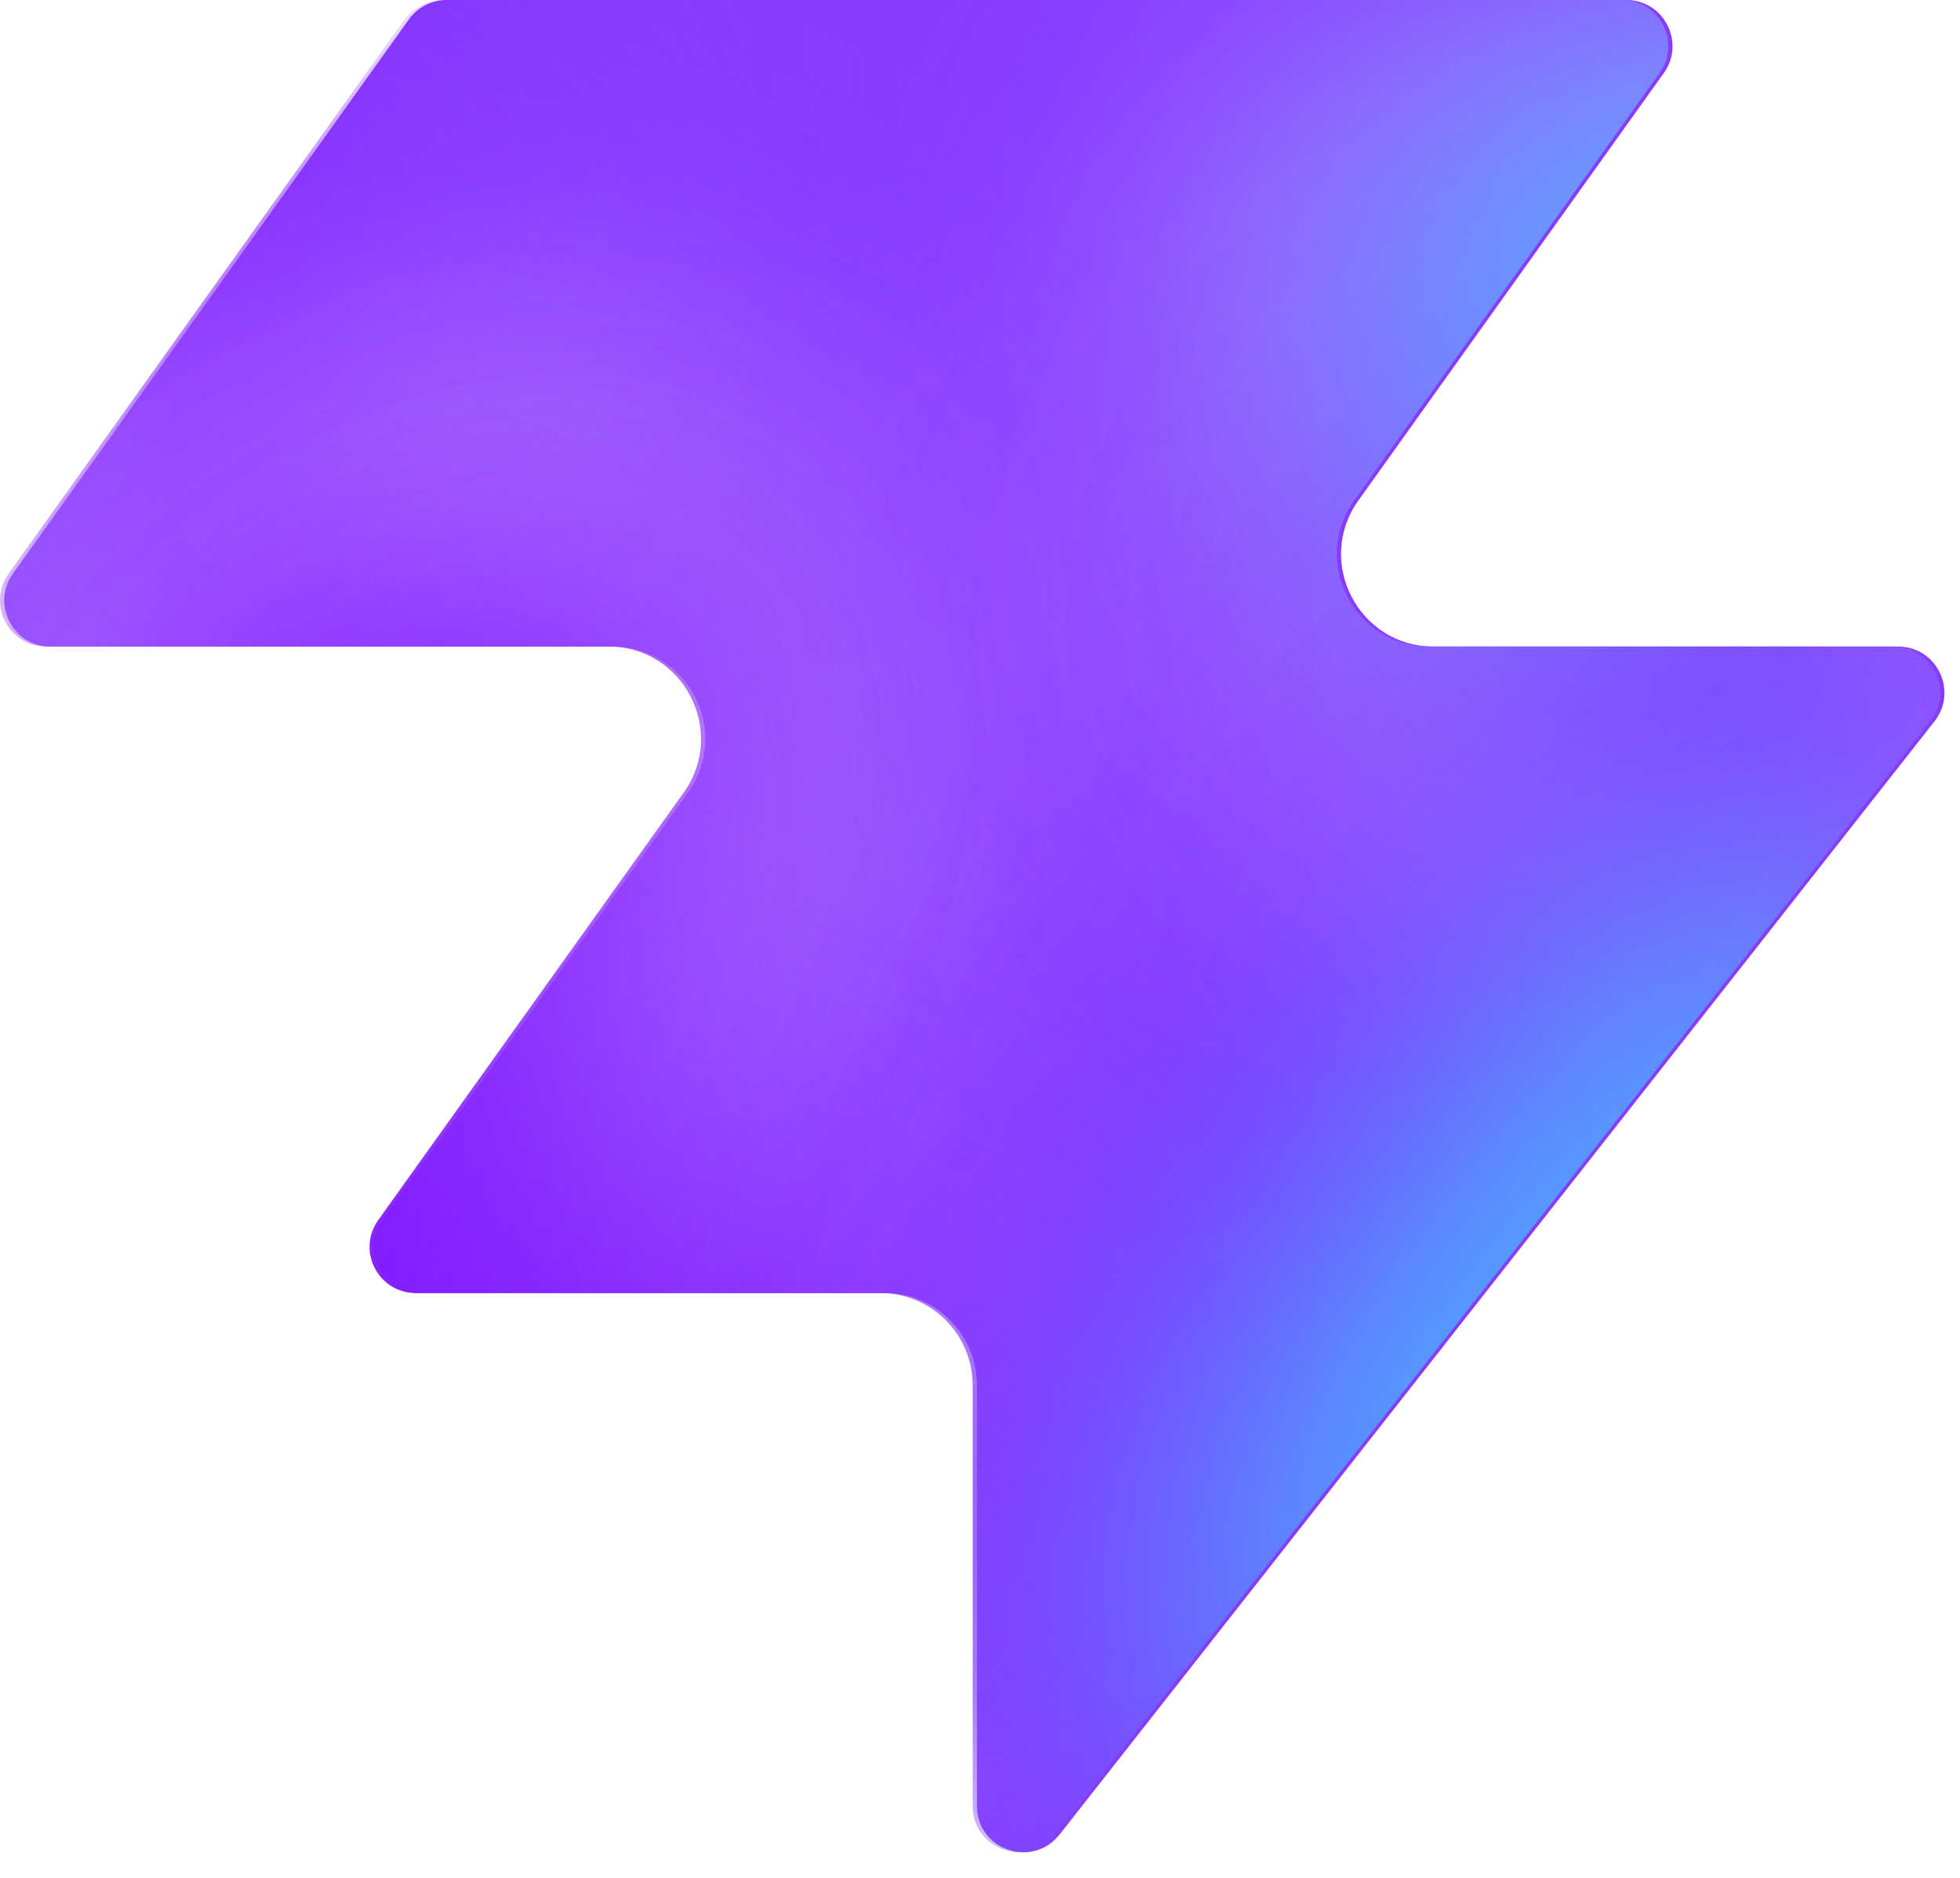
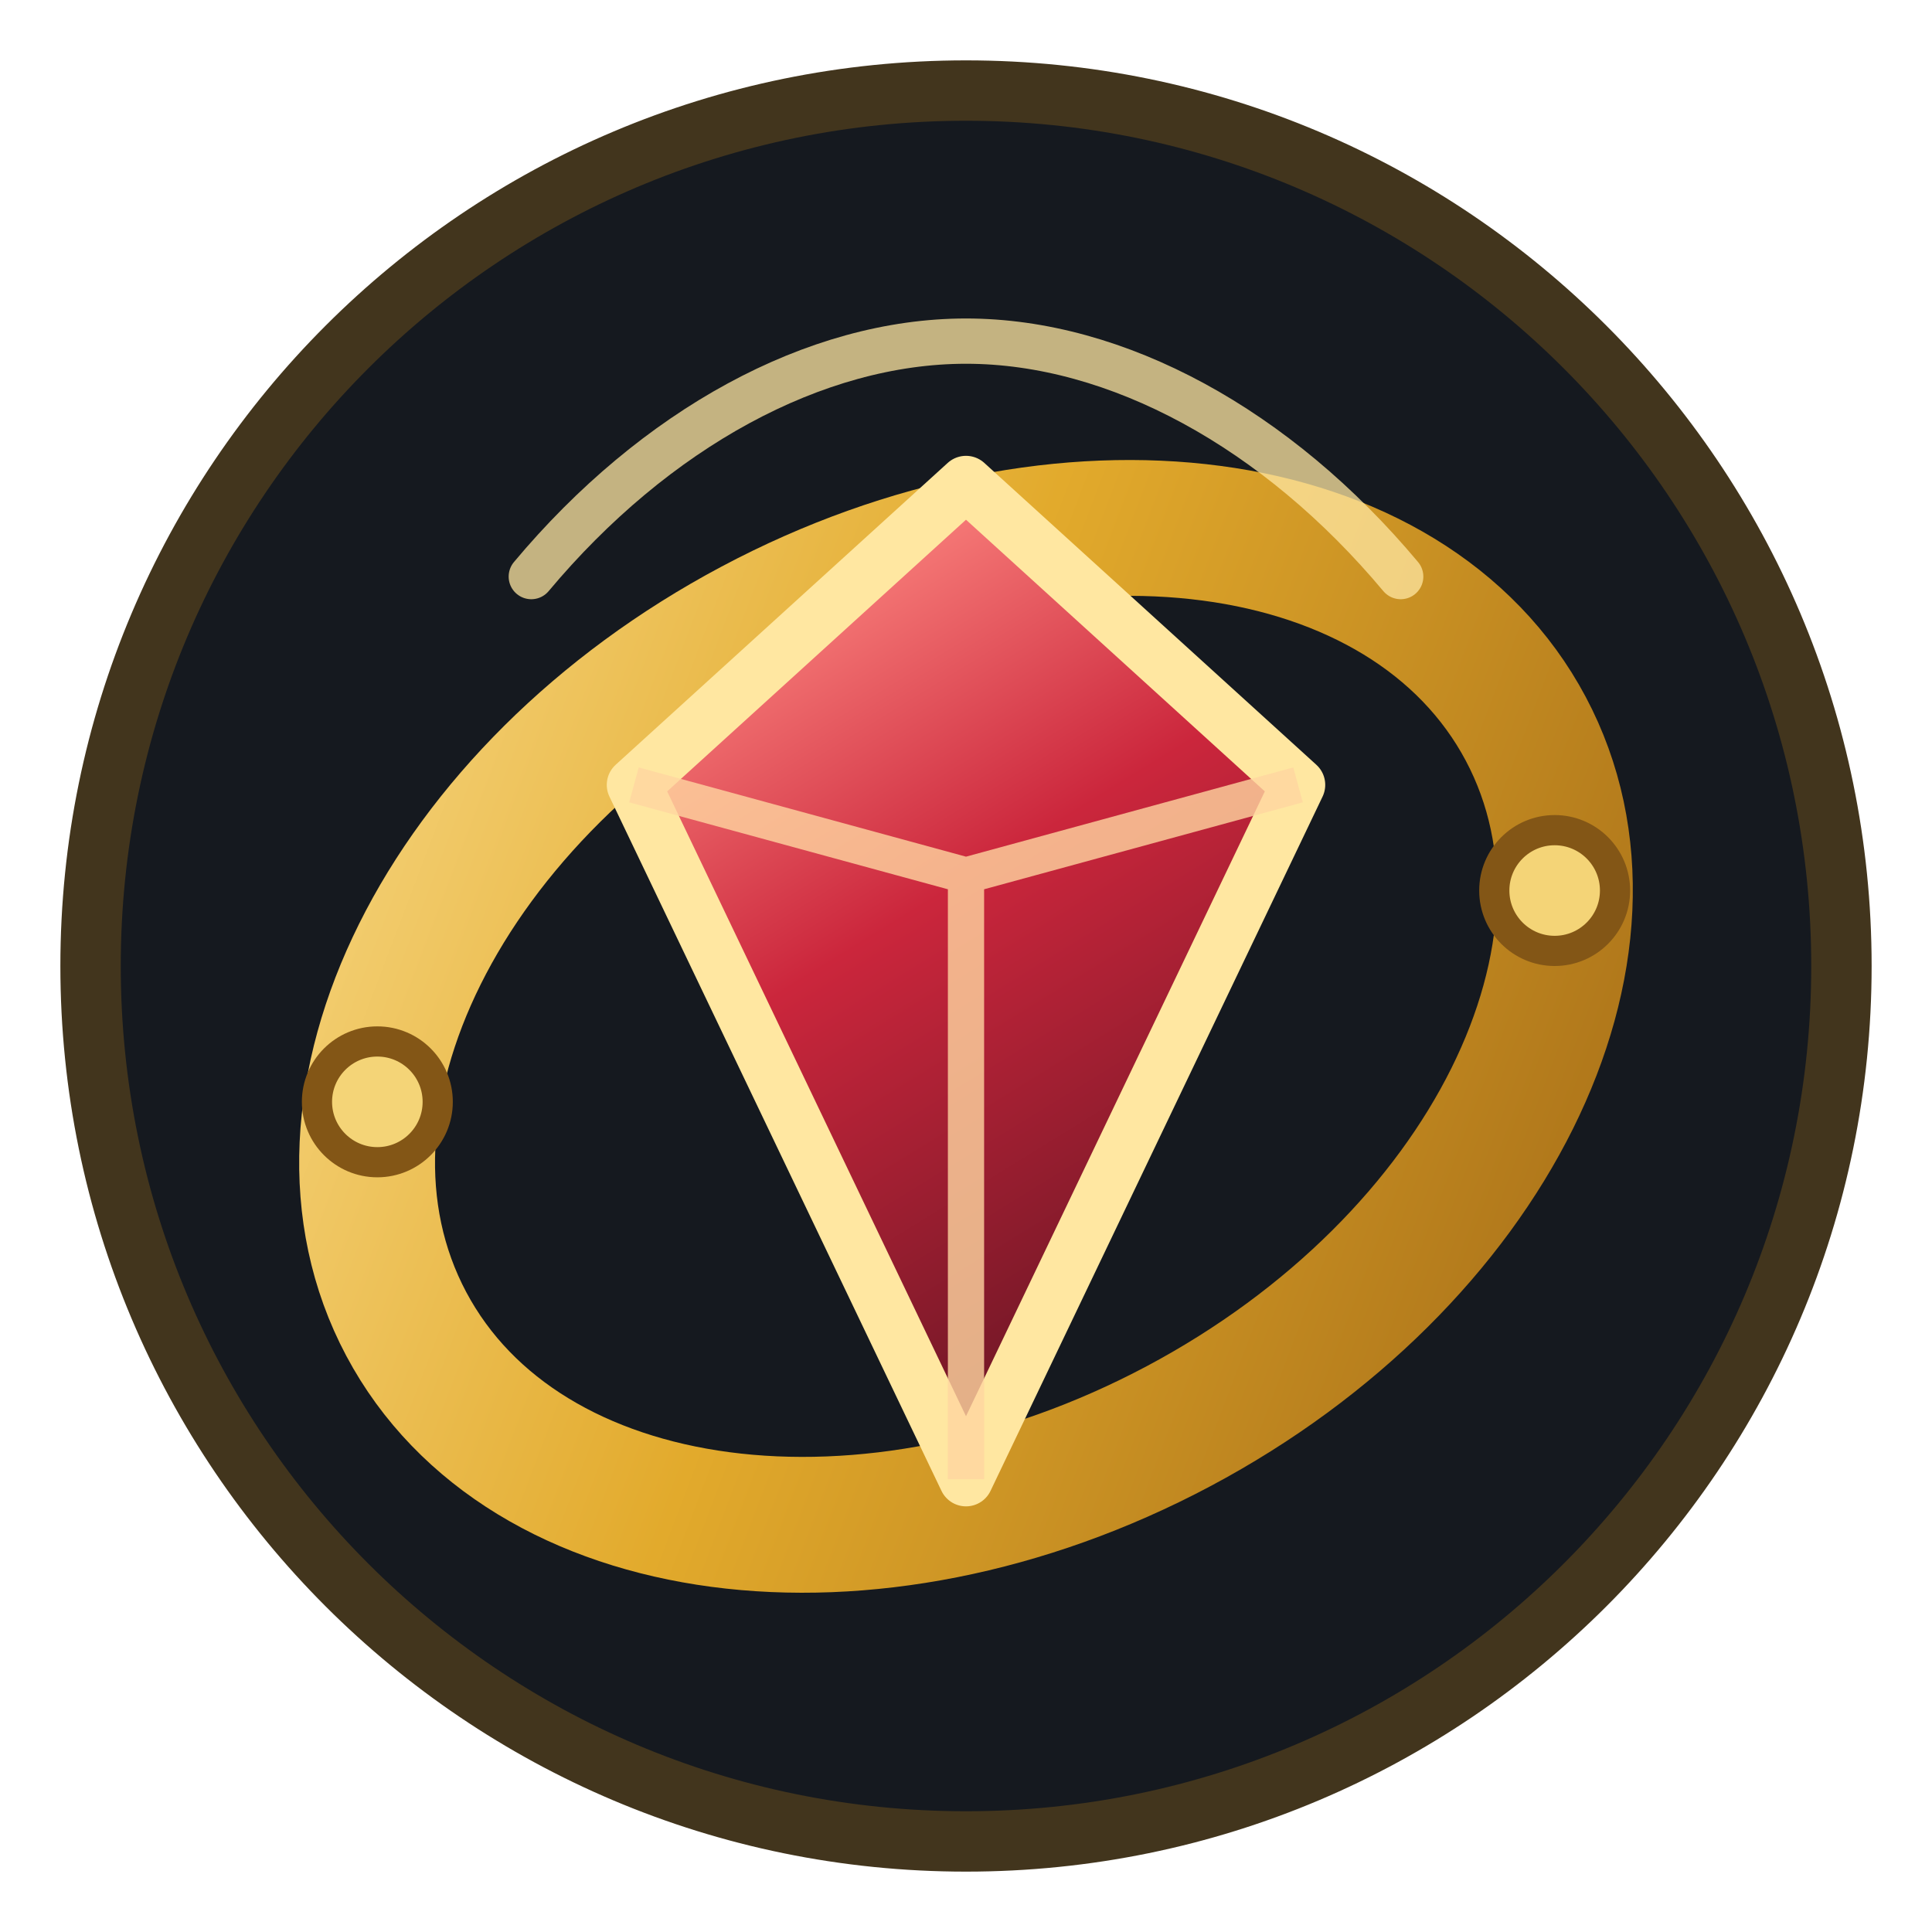
- <svg xmlns="http://www.w3.org/2000/svg" width="48" height="46" fill="none" viewBox="0 0 48 46">
-   <path fill="#863bff" d="M25.946 44.938c-.664.845-2.021.375-2.021-.698V33.937a2.26 2.26 0 0 0-2.262-2.262H10.287c-.92 0-1.456-1.04-.92-1.788l7.48-10.471c1.07-1.497 0-3.578-1.842-3.578H1.237c-.92 0-1.456-1.04-.92-1.788L10.013.474c.214-.297.556-.474.92-.474h28.894c.92 0 1.456 1.04.92 1.788l-7.48 10.471c-1.07 1.498 0 3.579 1.842 3.579h11.377c.943 0 1.473 1.088.89 1.83L25.947 44.94z" style="fill:#863bff;fill:color(display-p3 .525 .23 1);fill-opacity:1" />
-   <mask id="a" width="48" height="46" x="0" y="0" maskUnits="userSpaceOnUse" style="mask-type:alpha">
-     <path fill="#000" d="M25.842 44.938c-.664.844-2.021.375-2.021-.698V33.937a2.26 2.26 0 0 0-2.262-2.262H10.183c-.92 0-1.456-1.04-.92-1.788l7.48-10.471c1.07-1.498 0-3.579-1.842-3.579H1.133c-.92 0-1.456-1.04-.92-1.787L9.91.473c.214-.297.556-.474.92-.474h28.894c.92 0 1.456 1.04.92 1.788l-7.48 10.471c-1.07 1.498 0 3.578 1.842 3.578h11.377c.943 0 1.473 1.088.89 1.832L25.843 44.94z" style="fill:#000;fill-opacity:1" />
-   </mask>
-   <g mask="url(#a)">
-     <g filter="url(#b)">
-       <ellipse cx="5.508" cy="14.704" fill="#ede6ff" rx="5.508" ry="14.704" style="fill:#ede6ff;fill:color(display-p3 .927 .903 1);fill-opacity:1" transform="matrix(.00324 1 1 -.00324 -4.47 31.516)" />
-     </g>
-     <g filter="url(#c)">
-       <ellipse cx="10.399" cy="29.851" fill="#ede6ff" rx="10.399" ry="29.851" style="fill:#ede6ff;fill:color(display-p3 .927 .903 1);fill-opacity:1" transform="matrix(.00324 1 1 -.00324 -39.328 7.883)" />
-     </g>
-     <g filter="url(#d)">
-       <ellipse cx="5.508" cy="30.487" fill="#7e14ff" rx="5.508" ry="30.487" style="fill:#7e14ff;fill:color(display-p3 .492 .077 1);fill-opacity:1" transform="rotate(89.814 -25.913 -14.639)scale(1 -1)" />
-     </g>
-     <g filter="url(#e)">
-       <ellipse cx="5.508" cy="30.599" fill="#7e14ff" rx="5.508" ry="30.599" style="fill:#7e14ff;fill:color(display-p3 .492 .077 1);fill-opacity:1" transform="rotate(89.814 -32.644 -3.334)scale(1 -1)" />
-     </g>
-     <g filter="url(#f)">
-       <ellipse cx="5.508" cy="30.599" fill="#7e14ff" rx="5.508" ry="30.599" style="fill:#7e14ff;fill:color(display-p3 .492 .077 1);fill-opacity:1" transform="matrix(.00324 1 1 -.00324 -34.34 30.47)" />
-     </g>
-     <g filter="url(#g)">
-       <ellipse cx="14.072" cy="22.078" fill="#ede6ff" rx="14.072" ry="22.078" style="fill:#ede6ff;fill:color(display-p3 .927 .903 1);fill-opacity:1" transform="rotate(93.35 24.506 48.493)scale(-1 1)" />
-     </g>
-     <g filter="url(#h)">
-       <ellipse cx="3.47" cy="21.501" fill="#7e14ff" rx="3.47" ry="21.501" style="fill:#7e14ff;fill:color(display-p3 .492 .077 1);fill-opacity:1" transform="rotate(89.009 28.708 47.59)scale(-1 1)" />
-     </g>
-     <g filter="url(#i)">
-       <ellipse cx="3.47" cy="21.501" fill="#7e14ff" rx="3.47" ry="21.501" style="fill:#7e14ff;fill:color(display-p3 .492 .077 1);fill-opacity:1" transform="rotate(89.009 28.708 47.59)scale(-1 1)" />
-     </g>
-     <g filter="url(#j)">
-       <ellipse cx=".387" cy="8.972" fill="#7e14ff" rx="4.407" ry="29.108" style="fill:#7e14ff;fill:color(display-p3 .492 .077 1);fill-opacity:1" transform="rotate(39.51 .387 8.972)" />
-     </g>
-     <g filter="url(#k)">
-       <ellipse cx="47.523" cy="-6.092" fill="#7e14ff" rx="4.407" ry="29.108" style="fill:#7e14ff;fill:color(display-p3 .492 .077 1);fill-opacity:1" transform="rotate(37.892 47.523 -6.092)" />
-     </g>
-     <g filter="url(#l)">
-       <ellipse cx="41.412" cy="6.333" fill="#47bfff" rx="5.971" ry="9.665" style="fill:#47bfff;fill:color(display-p3 .28 .748 1);fill-opacity:1" transform="rotate(37.892 41.412 6.333)" />
-     </g>
-     <g filter="url(#m)">
-       <ellipse cx="-1.879" cy="38.332" fill="#7e14ff" rx="4.407" ry="29.108" style="fill:#7e14ff;fill:color(display-p3 .492 .077 1);fill-opacity:1" transform="rotate(37.892 -1.88 38.332)" />
-     </g>
-     <g filter="url(#n)">
-       <ellipse cx="-1.879" cy="38.332" fill="#7e14ff" rx="4.407" ry="29.108" style="fill:#7e14ff;fill:color(display-p3 .492 .077 1);fill-opacity:1" transform="rotate(37.892 -1.88 38.332)" />
-     </g>
-     <g filter="url(#o)">
-       <ellipse cx="35.651" cy="29.907" fill="#7e14ff" rx="4.407" ry="29.108" style="fill:#7e14ff;fill:color(display-p3 .492 .077 1);fill-opacity:1" transform="rotate(37.892 35.651 29.907)" />
-     </g>
-     <g filter="url(#p)">
-       <ellipse cx="38.418" cy="32.4" fill="#47bfff" rx="5.971" ry="15.297" style="fill:#47bfff;fill:color(display-p3 .28 .748 1);fill-opacity:1" transform="rotate(37.892 38.418 32.4)" />
-     </g>
-   </g>
+ <svg xmlns="http://www.w3.org/2000/svg" viewBox="0 0 64 64" role="img" aria-labelledby="title desc">
  <defs>
-     <filter id="b" width="60.045" height="41.654" x="-19.77" y="16.149" color-interpolation-filters="sRGB" filterUnits="userSpaceOnUse">
-       <feFlood flood-opacity="0" result="BackgroundImageFix" />
-       <feBlend in="SourceGraphic" in2="BackgroundImageFix" result="shape" />
-       <feGaussianBlur result="effect1_foregroundBlur_2002_17158" stdDeviation="7.659" />
-     </filter>
-     <filter id="c" width="90.34" height="51.437" x="-54.613" y="-7.533" color-interpolation-filters="sRGB" filterUnits="userSpaceOnUse">
-       <feFlood flood-opacity="0" result="BackgroundImageFix" />
-       <feBlend in="SourceGraphic" in2="BackgroundImageFix" result="shape" />
-       <feGaussianBlur result="effect1_foregroundBlur_2002_17158" stdDeviation="7.659" />
-     </filter>
-     <filter id="d" width="79.355" height="29.4" x="-49.64" y="2.03" color-interpolation-filters="sRGB" filterUnits="userSpaceOnUse">
-       <feFlood flood-opacity="0" result="BackgroundImageFix" />
-       <feBlend in="SourceGraphic" in2="BackgroundImageFix" result="shape" />
-       <feGaussianBlur result="effect1_foregroundBlur_2002_17158" stdDeviation="4.596" />
-     </filter>
-     <filter id="e" width="79.579" height="29.4" x="-45.045" y="20.029" color-interpolation-filters="sRGB" filterUnits="userSpaceOnUse">
-       <feFlood flood-opacity="0" result="BackgroundImageFix" />
-       <feBlend in="SourceGraphic" in2="BackgroundImageFix" result="shape" />
-       <feGaussianBlur result="effect1_foregroundBlur_2002_17158" stdDeviation="4.596" />
-     </filter>
-     <filter id="f" width="79.579" height="29.4" x="-43.513" y="21.178" color-interpolation-filters="sRGB" filterUnits="userSpaceOnUse">
-       <feFlood flood-opacity="0" result="BackgroundImageFix" />
-       <feBlend in="SourceGraphic" in2="BackgroundImageFix" result="shape" />
-       <feGaussianBlur result="effect1_foregroundBlur_2002_17158" stdDeviation="4.596" />
-     </filter>
-     <filter id="g" width="74.749" height="58.852" x="15.756" y="-17.901" color-interpolation-filters="sRGB" filterUnits="userSpaceOnUse">
-       <feFlood flood-opacity="0" result="BackgroundImageFix" />
-       <feBlend in="SourceGraphic" in2="BackgroundImageFix" result="shape" />
-       <feGaussianBlur result="effect1_foregroundBlur_2002_17158" stdDeviation="7.659" />
-     </filter>
-     <filter id="h" width="61.377" height="25.362" x="23.548" y="2.284" color-interpolation-filters="sRGB" filterUnits="userSpaceOnUse">
-       <feFlood flood-opacity="0" result="BackgroundImageFix" />
-       <feBlend in="SourceGraphic" in2="BackgroundImageFix" result="shape" />
-       <feGaussianBlur result="effect1_foregroundBlur_2002_17158" stdDeviation="4.596" />
-     </filter>
-     <filter id="i" width="61.377" height="25.362" x="23.548" y="2.284" color-interpolation-filters="sRGB" filterUnits="userSpaceOnUse">
-       <feFlood flood-opacity="0" result="BackgroundImageFix" />
-       <feBlend in="SourceGraphic" in2="BackgroundImageFix" result="shape" />
-       <feGaussianBlur result="effect1_foregroundBlur_2002_17158" stdDeviation="4.596" />
-     </filter>
-     <filter id="j" width="56.045" height="63.649" x="-27.636" y="-22.853" color-interpolation-filters="sRGB" filterUnits="userSpaceOnUse">
-       <feFlood flood-opacity="0" result="BackgroundImageFix" />
-       <feBlend in="SourceGraphic" in2="BackgroundImageFix" result="shape" />
-       <feGaussianBlur result="effect1_foregroundBlur_2002_17158" stdDeviation="4.596" />
-     </filter>
-     <filter id="k" width="54.814" height="64.646" x="20.116" y="-38.415" color-interpolation-filters="sRGB" filterUnits="userSpaceOnUse">
-       <feFlood flood-opacity="0" result="BackgroundImageFix" />
-       <feBlend in="SourceGraphic" in2="BackgroundImageFix" result="shape" />
-       <feGaussianBlur result="effect1_foregroundBlur_2002_17158" stdDeviation="4.596" />
-     </filter>
-     <filter id="l" width="33.541" height="35.313" x="24.641" y="-11.323" color-interpolation-filters="sRGB" filterUnits="userSpaceOnUse">
-       <feFlood flood-opacity="0" result="BackgroundImageFix" />
-       <feBlend in="SourceGraphic" in2="BackgroundImageFix" result="shape" />
-       <feGaussianBlur result="effect1_foregroundBlur_2002_17158" stdDeviation="4.596" />
-     </filter>
-     <filter id="m" width="54.814" height="64.646" x="-29.286" y="6.009" color-interpolation-filters="sRGB" filterUnits="userSpaceOnUse">
-       <feFlood flood-opacity="0" result="BackgroundImageFix" />
-       <feBlend in="SourceGraphic" in2="BackgroundImageFix" result="shape" />
-       <feGaussianBlur result="effect1_foregroundBlur_2002_17158" stdDeviation="4.596" />
-     </filter>
-     <filter id="n" width="54.814" height="64.646" x="-29.286" y="6.009" color-interpolation-filters="sRGB" filterUnits="userSpaceOnUse">
-       <feFlood flood-opacity="0" result="BackgroundImageFix" />
-       <feBlend in="SourceGraphic" in2="BackgroundImageFix" result="shape" />
-       <feGaussianBlur result="effect1_foregroundBlur_2002_17158" stdDeviation="4.596" />
-     </filter>
-     <filter id="o" width="54.814" height="64.646" x="8.244" y="-2.416" color-interpolation-filters="sRGB" filterUnits="userSpaceOnUse">
-       <feFlood flood-opacity="0" result="BackgroundImageFix" />
-       <feBlend in="SourceGraphic" in2="BackgroundImageFix" result="shape" />
-       <feGaussianBlur result="effect1_foregroundBlur_2002_17158" stdDeviation="4.596" />
-     </filter>
-     <filter id="p" width="39.409" height="43.623" x="18.713" y="10.588" color-interpolation-filters="sRGB" filterUnits="userSpaceOnUse">
-       <feFlood flood-opacity="0" result="BackgroundImageFix" />
-       <feBlend in="SourceGraphic" in2="BackgroundImageFix" result="shape" />
-       <feGaussianBlur result="effect1_foregroundBlur_2002_17158" stdDeviation="4.596" />
-     </filter>
+     <linearGradient id="gold" x1="10" y1="8" x2="52" y2="56" gradientUnits="userSpaceOnUse">
+       <stop stop-color="#ffe7a1" />
+       <stop offset=".48" stop-color="#e2aa2c" />
+       <stop offset="1" stop-color="#9d6414" />
+     </linearGradient>
+     <linearGradient id="ruby" x1="24" y1="19" x2="40" y2="45" gradientUnits="userSpaceOnUse">
+       <stop stop-color="#ff8b83" />
+       <stop offset=".42" stop-color="#cb263c" />
+       <stop offset="1" stop-color="#641523" />
+     </linearGradient>
  </defs>
+   <circle cx="32" cy="32" r="29" fill="#15191f" stroke="#42351d" stroke-width="2" />
+   <ellipse cx="32" cy="34" rx="21" ry="15" transform="rotate(-28 32 34)" fill="none" stroke="url(#gold)" stroke-width="4.5" />
+   <path d="M17.6 19.1c4.1-4.9 9.4-7.8 14.4-7.8s10.3 2.9 14.4 7.8" fill="none" stroke="#ffe7a1" stroke-linecap="round" stroke-width="1.5" opacity=".75" />
+   <path d="m32 16 11 10-11 23-11-23 11-10Z" fill="url(#ruby)" stroke="#ffe7a1" stroke-linejoin="round" stroke-width="1.8" />
+   <path d="m21 26 11 3 11-3M32 29v20" fill="none" stroke="#ffd6a0" stroke-linejoin="round" stroke-width="1.2" opacity=".8" />
+   <circle cx="12.5" cy="36.5" r="2" fill="#f4d477" stroke="#835616" />
+   <circle cx="51.5" cy="29.5" r="2" fill="#f4d477" stroke="#835616" />
</svg>
